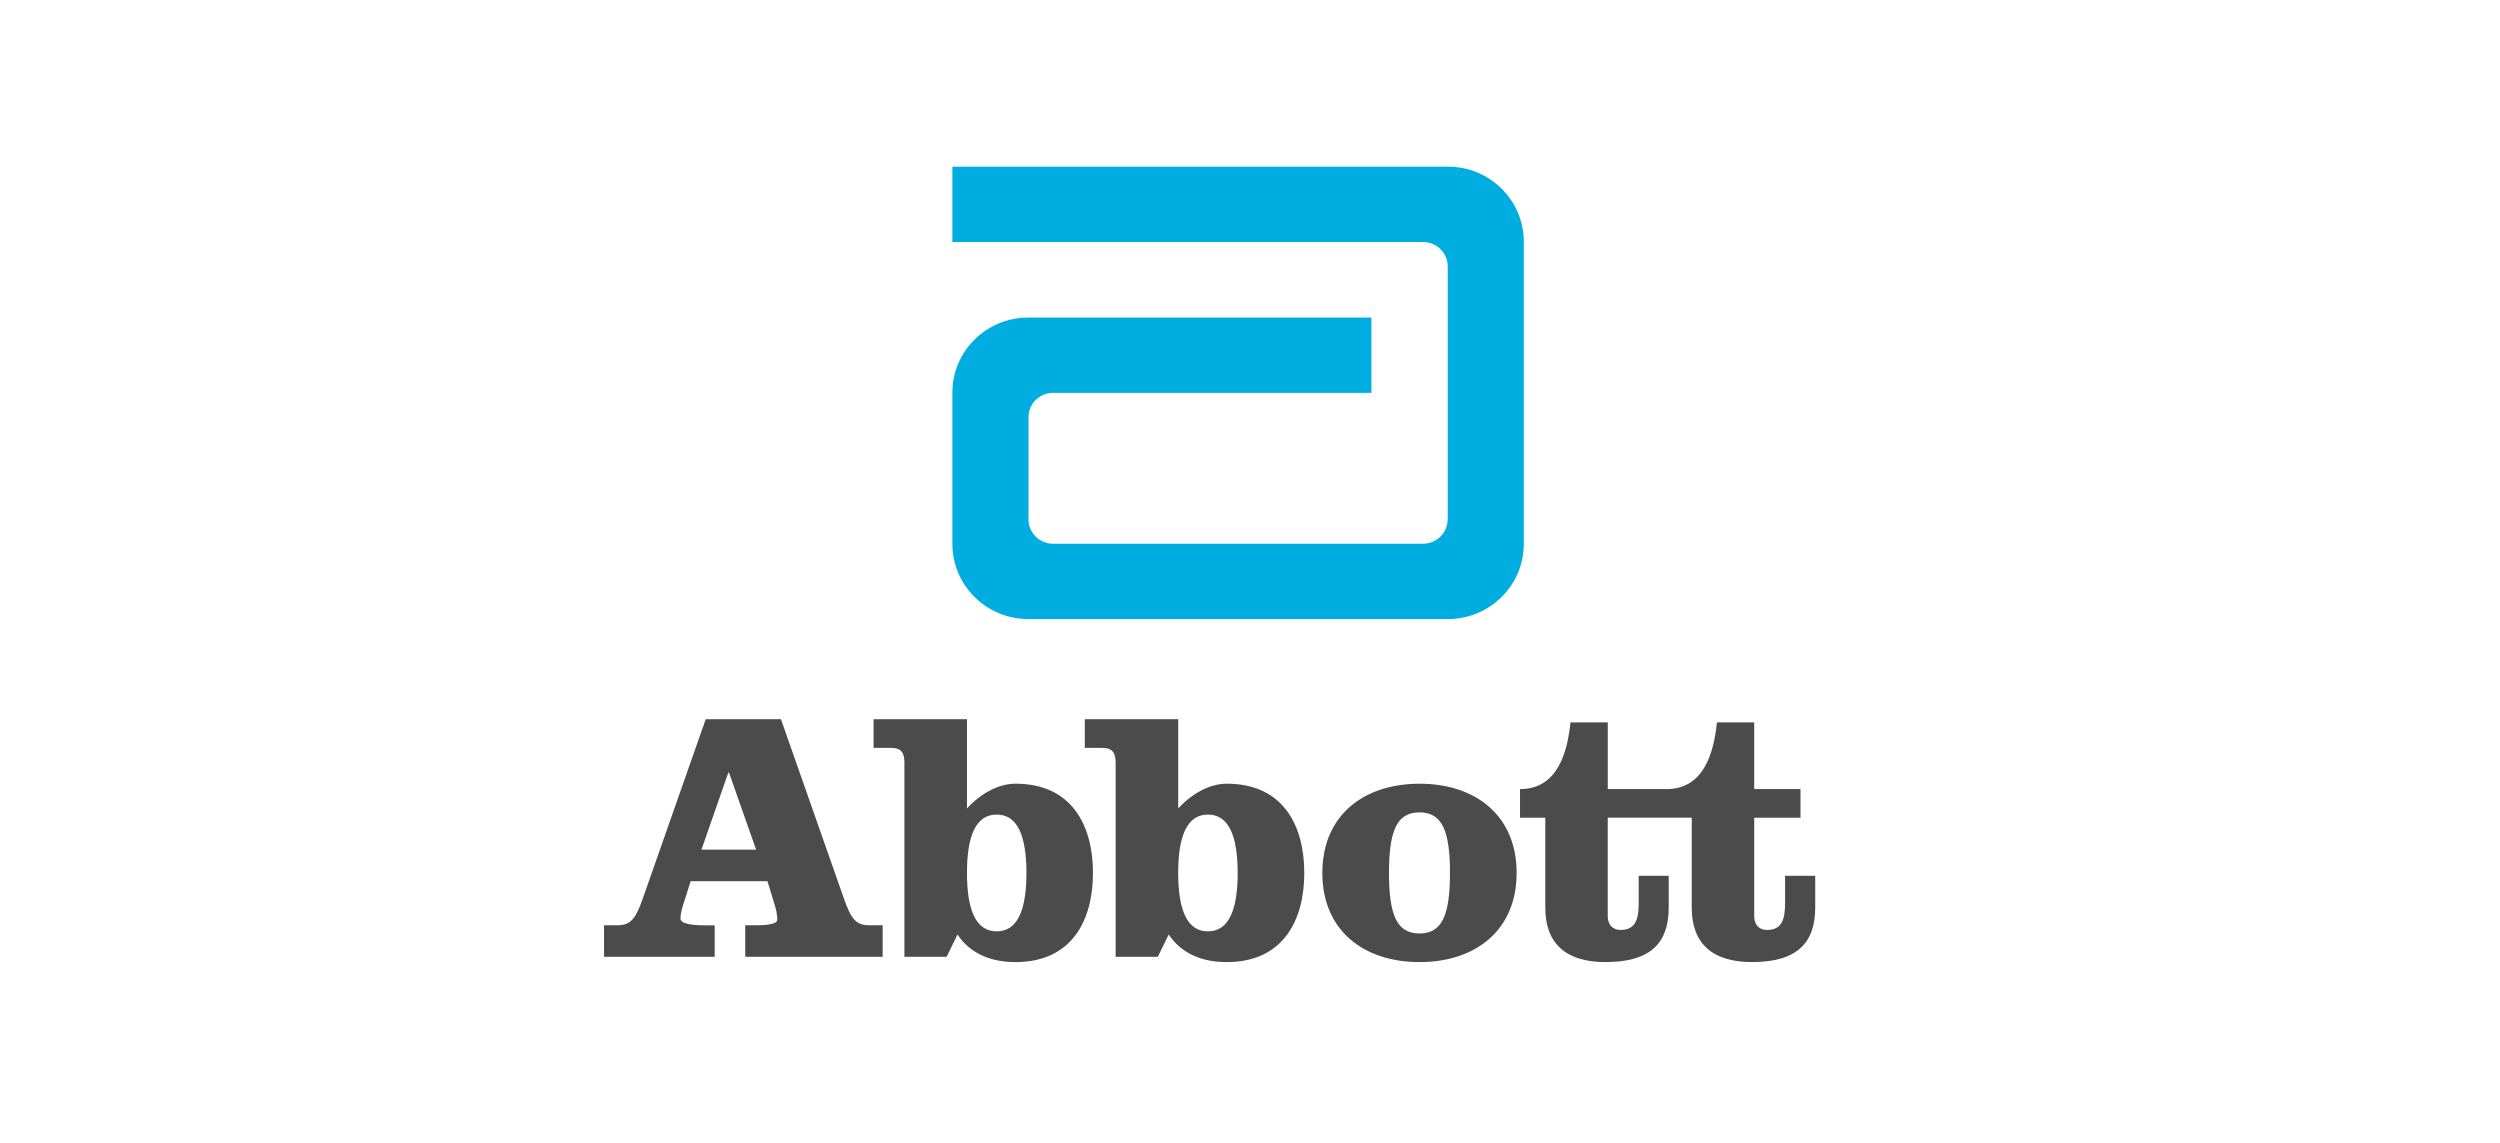
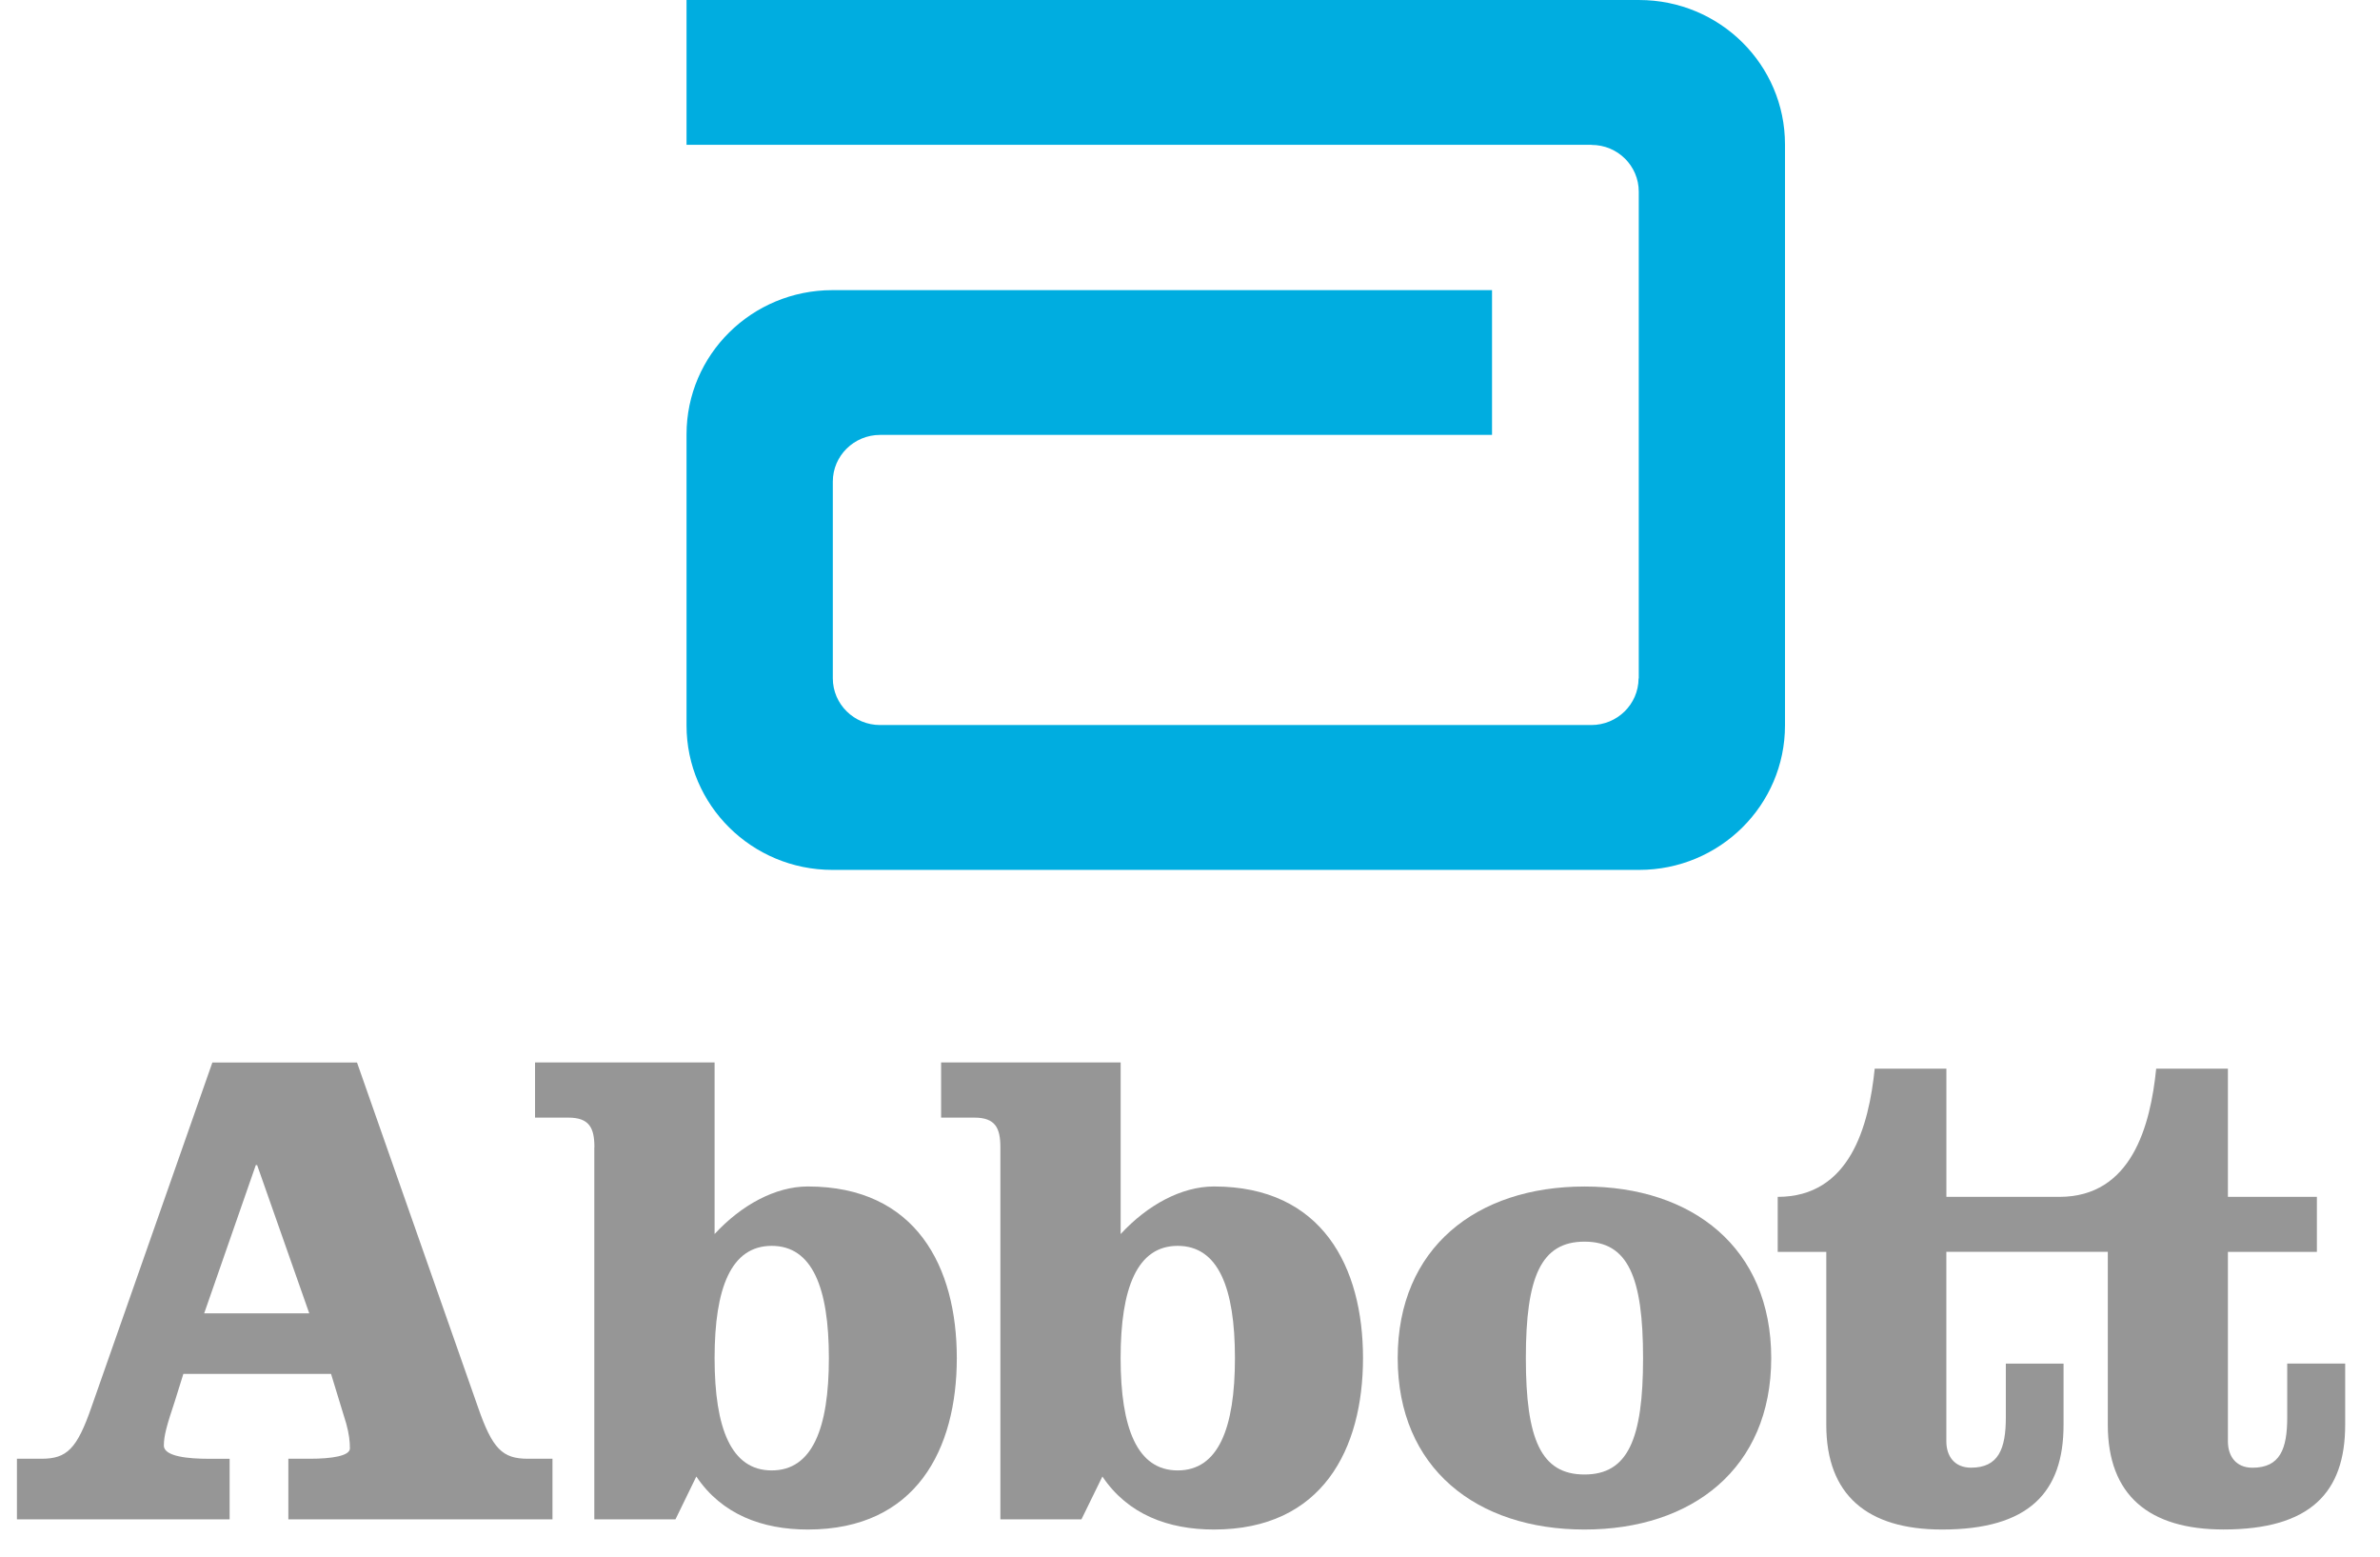
- <svg xmlns="http://www.w3.org/2000/svg" width="105px" height="48px" viewBox="0 0 105 48" version="1.1">
+ <svg xmlns="http://www.w3.org/2000/svg" width="52px" height="34px" viewBox="0 0 52 34" version="1.1">
  <g id="Page-1" stroke="none" stroke-width="1" fill="none" fill-rule="evenodd">
-     <g id="02-About" transform="translate(-583, -2878)">
-       <g id="Group-53" transform="translate(583, 2878)">
-         <g id="Group-8" transform="translate(24.26992, 6.473273)" fill-rule="nonzero">
-           <g id="abbott-seeklogo.com-02-copy-3" transform="translate(0.730078, 23.52673)" fill="#4B4B4B">
-             <path d="M7.8,0.207 L10.442,7.732 C10.759,8.649 10.979,8.862 11.533,8.862 L12.071,8.862 L12.071,10.186 L6.3,10.186 L6.3,8.862 L6.772,8.862 C7.247,8.862 7.645,8.801 7.645,8.636 C7.645,8.484 7.627,8.319 7.565,8.095 L7.233,7.009 L4.006,7.009 L3.818,7.611 C3.642,8.138 3.58,8.363 3.58,8.574 C3.58,8.818 4.133,8.863 4.562,8.863 L5.017,8.863 L5.017,10.186 L0.37,10.186 L0.37,8.862 L0.907,8.862 C1.46,8.862 1.681,8.649 1.999,7.732 L4.64,0.207 L7.8,0.207 L7.8,0.207 Z M4.461,5.686 L6.757,5.686 L5.618,2.448 L5.589,2.448 L4.461,5.686 Z" id="path2386_1_" />
-             <path d="M12.987,2.058 C12.987,1.635 12.876,1.411 12.417,1.411 L11.69,1.411 L11.69,0.206 L15.613,0.206 L15.613,3.954 C16.196,3.321 16.94,2.915 17.65,2.915 C20.022,2.915 20.905,4.678 20.905,6.663 C20.905,8.649 20.022,10.408 17.65,10.408 C16.656,10.408 15.77,10.079 15.214,9.25 L14.758,10.186 L12.985,10.186 L12.985,2.058 M15.613,6.663 C15.613,8.198 15.975,9.117 16.861,9.117 C17.748,9.117 18.11,8.198 18.11,6.663 C18.11,5.128 17.748,4.212 16.861,4.212 C15.975,4.212 15.613,5.127 15.613,6.663" id="path2388_1_" />
-             <path d="M21.857,2.058 C21.857,1.635 21.745,1.411 21.289,1.411 L20.562,1.411 L20.562,0.206 L24.485,0.206 L24.485,3.954 C25.069,3.321 25.812,2.915 26.524,2.915 C28.894,2.915 29.78,4.678 29.78,6.663 C29.78,8.649 28.894,10.408 26.524,10.408 C25.525,10.408 24.642,10.079 24.086,9.25 L23.628,10.186 L21.857,10.186 L21.857,2.058 M24.484,6.663 C24.484,8.198 24.848,9.117 25.731,9.117 C26.618,9.117 26.982,8.198 26.982,6.663 C26.982,5.128 26.618,4.212 25.731,4.212 C24.848,4.212 24.484,5.127 24.484,6.663" id="path2390_1_" />
-             <path d="M38.699,6.663 C38.699,9.071 36.974,10.408 34.619,10.408 C32.262,10.408 30.538,9.071 30.538,6.663 C30.538,4.254 32.262,2.916 34.619,2.916 C36.975,2.915 38.699,4.254 38.699,6.663 M33.338,6.663 C33.338,8.438 33.669,9.206 34.619,9.206 C35.566,9.206 35.899,8.438 35.899,6.663 C35.899,4.887 35.566,4.12 34.619,4.12 C33.669,4.12 33.338,4.887 33.338,6.663" id="path2392_1_" />
-             <path d="M49.973,6.784 L49.973,7.959 C49.973,8.649 49.816,9.058 49.213,9.058 C48.849,9.058 48.677,8.8 48.677,8.484 L48.677,4.344 L50.621,4.344 L50.621,3.142 L48.677,3.142 L48.677,0.342 L47.11,0.342 C46.984,1.591 46.573,3.142 44.993,3.142 L42.526,3.142 L42.526,0.342 L40.96,0.342 C40.832,1.591 40.422,3.142 38.841,3.142 L38.841,4.344 L39.902,4.344 L39.902,8.123 C39.902,9.658 40.803,10.408 42.43,10.408 C44.329,10.408 45.086,9.598 45.086,8.123 L45.086,6.784 L43.825,6.784 L43.825,7.958 C43.825,8.648 43.664,9.057 43.064,9.057 C42.699,9.057 42.525,8.8 42.525,8.483 L42.525,4.343 L46.053,4.343 L46.053,8.122 C46.053,9.658 46.953,10.407 48.581,10.407 C50.481,10.407 51.239,9.597 51.239,8.122 L51.239,6.783 L49.973,6.783" id="path2394_1_" />
+     <g id="03-Navigation-Copy-2" transform="translate(-881, -628)">
+       <g id="Group-36" transform="translate(855, 621)">
+         <rect id="Rectangle-Copy-57" x="0" y="0" width="105" height="48" />
+         <g id="Group-53-Copy" transform="translate(25, 6)" fill-rule="nonzero">
+           <g id="Group-8" transform="translate(0.269922, 0.473273)">
+             <g id="abbott-seeklogo.com-02-copy-3" transform="translate(0.730078, 23.52673)" fill="#969696">
+               <path d="M7.8,0.207 L10.442,7.732 C10.759,8.649 10.979,8.862 11.533,8.862 L12.071,8.862 L12.071,10.186 L6.3,10.186 L6.3,8.862 L6.772,8.862 C7.247,8.862 7.645,8.801 7.645,8.636 C7.645,8.484 7.627,8.319 7.565,8.095 L7.233,7.009 L4.006,7.009 L3.818,7.611 C3.642,8.138 3.58,8.363 3.58,8.574 C3.58,8.818 4.133,8.863 4.562,8.863 L5.017,8.863 L5.017,10.186 L0.37,10.186 L0.37,8.862 L0.907,8.862 C1.46,8.862 1.681,8.649 1.999,7.732 L4.64,0.207 L7.8,0.207 L7.8,0.207 Z M4.461,5.686 L6.757,5.686 L5.618,2.448 L5.589,2.448 L4.461,5.686 Z" id="path2386_1_" />
+               <path d="M12.987,2.058 C12.987,1.635 12.876,1.411 12.417,1.411 L11.69,1.411 L11.69,0.206 L15.613,0.206 L15.613,3.954 C16.196,3.321 16.94,2.915 17.65,2.915 C20.022,2.915 20.905,4.678 20.905,6.663 C20.905,8.649 20.022,10.408 17.65,10.408 C16.656,10.408 15.77,10.079 15.214,9.25 L14.758,10.186 L12.985,10.186 L12.985,2.058 M15.613,6.663 C15.613,8.198 15.975,9.117 16.861,9.117 C17.748,9.117 18.11,8.198 18.11,6.663 C18.11,5.128 17.748,4.212 16.861,4.212 C15.975,4.212 15.613,5.127 15.613,6.663" id="path2388_1_" />
+               <path d="M21.857,2.058 C21.857,1.635 21.745,1.411 21.289,1.411 L20.562,1.411 L20.562,0.206 L24.485,0.206 L24.485,3.954 C25.069,3.321 25.812,2.915 26.524,2.915 C28.894,2.915 29.78,4.678 29.78,6.663 C29.78,8.649 28.894,10.408 26.524,10.408 C25.525,10.408 24.642,10.079 24.086,9.25 L23.628,10.186 L21.857,10.186 L21.857,2.058 M24.484,6.663 C24.484,8.198 24.848,9.117 25.731,9.117 C26.618,9.117 26.982,8.198 26.982,6.663 C26.982,5.128 26.618,4.212 25.731,4.212 C24.848,4.212 24.484,5.127 24.484,6.663" id="path2390_1_" />
+               <path d="M38.699,6.663 C38.699,9.071 36.974,10.408 34.619,10.408 C32.262,10.408 30.538,9.071 30.538,6.663 C30.538,4.254 32.262,2.916 34.619,2.916 C36.975,2.915 38.699,4.254 38.699,6.663 M33.338,6.663 C33.338,8.438 33.669,9.206 34.619,9.206 C35.566,9.206 35.899,8.438 35.899,6.663 C35.899,4.887 35.566,4.12 34.619,4.12 C33.669,4.12 33.338,4.887 33.338,6.663" id="path2392_1_" />
+               <path d="M49.973,6.784 L49.973,7.959 C49.973,8.649 49.816,9.058 49.213,9.058 C48.849,9.058 48.677,8.8 48.677,8.484 L48.677,4.344 L50.621,4.344 L50.621,3.142 L48.677,3.142 L48.677,0.342 L47.11,0.342 C46.984,1.591 46.573,3.142 44.993,3.142 L42.526,3.142 L42.526,0.342 L40.96,0.342 C40.832,1.591 40.422,3.142 38.841,3.142 L38.841,4.344 L39.902,4.344 L39.902,8.123 C39.902,9.658 40.803,10.408 42.43,10.408 C44.329,10.408 45.086,9.598 45.086,8.123 L45.086,6.784 L43.825,6.784 L43.825,7.958 C43.825,8.648 43.664,9.057 43.064,9.057 C42.699,9.057 42.525,8.8 42.525,8.483 L42.525,4.343 L46.053,4.343 L46.053,8.122 C46.053,9.658 46.953,10.407 48.581,10.407 C50.481,10.407 51.239,9.597 51.239,8.122 L51.239,6.783 L49.973,6.783" id="path2394_1_" />
+             </g>
+             <path d="M15.73,0.527 L15.73,3.69 L35.504,3.69 L35.504,3.692 C36.075,3.692 36.535,4.15 36.535,4.712 L36.535,15.341 L36.531,15.348 C36.526,15.912 36.064,16.363 35.497,16.363 L19.959,16.363 C19.39,16.363 18.926,15.907 18.926,15.341 L18.926,11.046 C18.926,10.483 19.389,10.026 19.959,10.026 L33.329,10.026 L33.329,6.864 L18.918,6.864 C17.156,6.864 15.73,8.274 15.73,10.015 L15.73,16.372 C15.73,18.113 17.157,19.527 18.918,19.527 L36.542,19.527 C38.305,19.527 39.73,18.112 39.73,16.372 L39.73,3.681 C39.73,1.939 38.305,0.527 36.542,0.527 L15.73,0.527 Z" id="path2384_1_-copy" fill="#00ADE0" />
          </g>
-           <path d="M15.73,0.527 L15.73,3.69 L35.504,3.69 L35.504,3.692 C36.075,3.692 36.535,4.15 36.535,4.712 L36.535,15.341 L36.531,15.348 C36.526,15.912 36.064,16.363 35.497,16.363 L19.959,16.363 C19.39,16.363 18.926,15.907 18.926,15.341 L18.926,11.046 C18.926,10.483 19.389,10.026 19.959,10.026 L33.329,10.026 L33.329,6.864 L18.918,6.864 C17.156,6.864 15.73,8.274 15.73,10.015 L15.73,16.372 C15.73,18.113 17.157,19.527 18.918,19.527 L36.542,19.527 C38.305,19.527 39.73,18.112 39.73,16.372 L39.73,3.681 C39.73,1.939 38.305,0.527 36.542,0.527 L15.73,0.527 Z" id="path2384_1_-copy" fill="#00ADE0" />
        </g>
      </g>
    </g>
  </g>
</svg>
